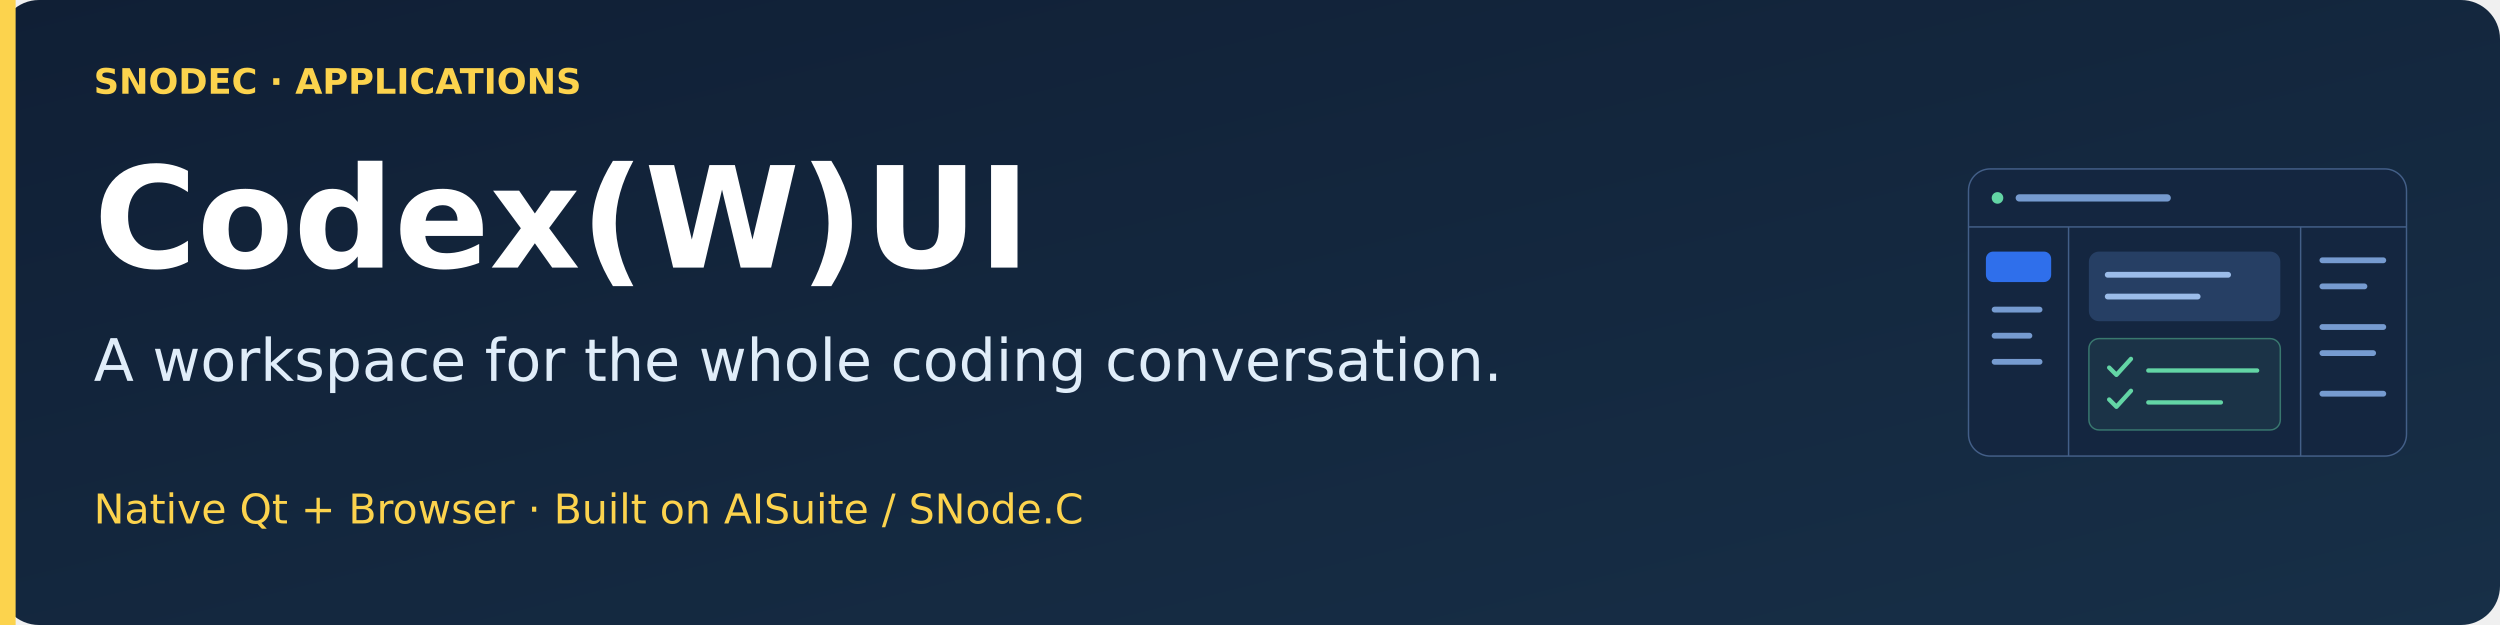
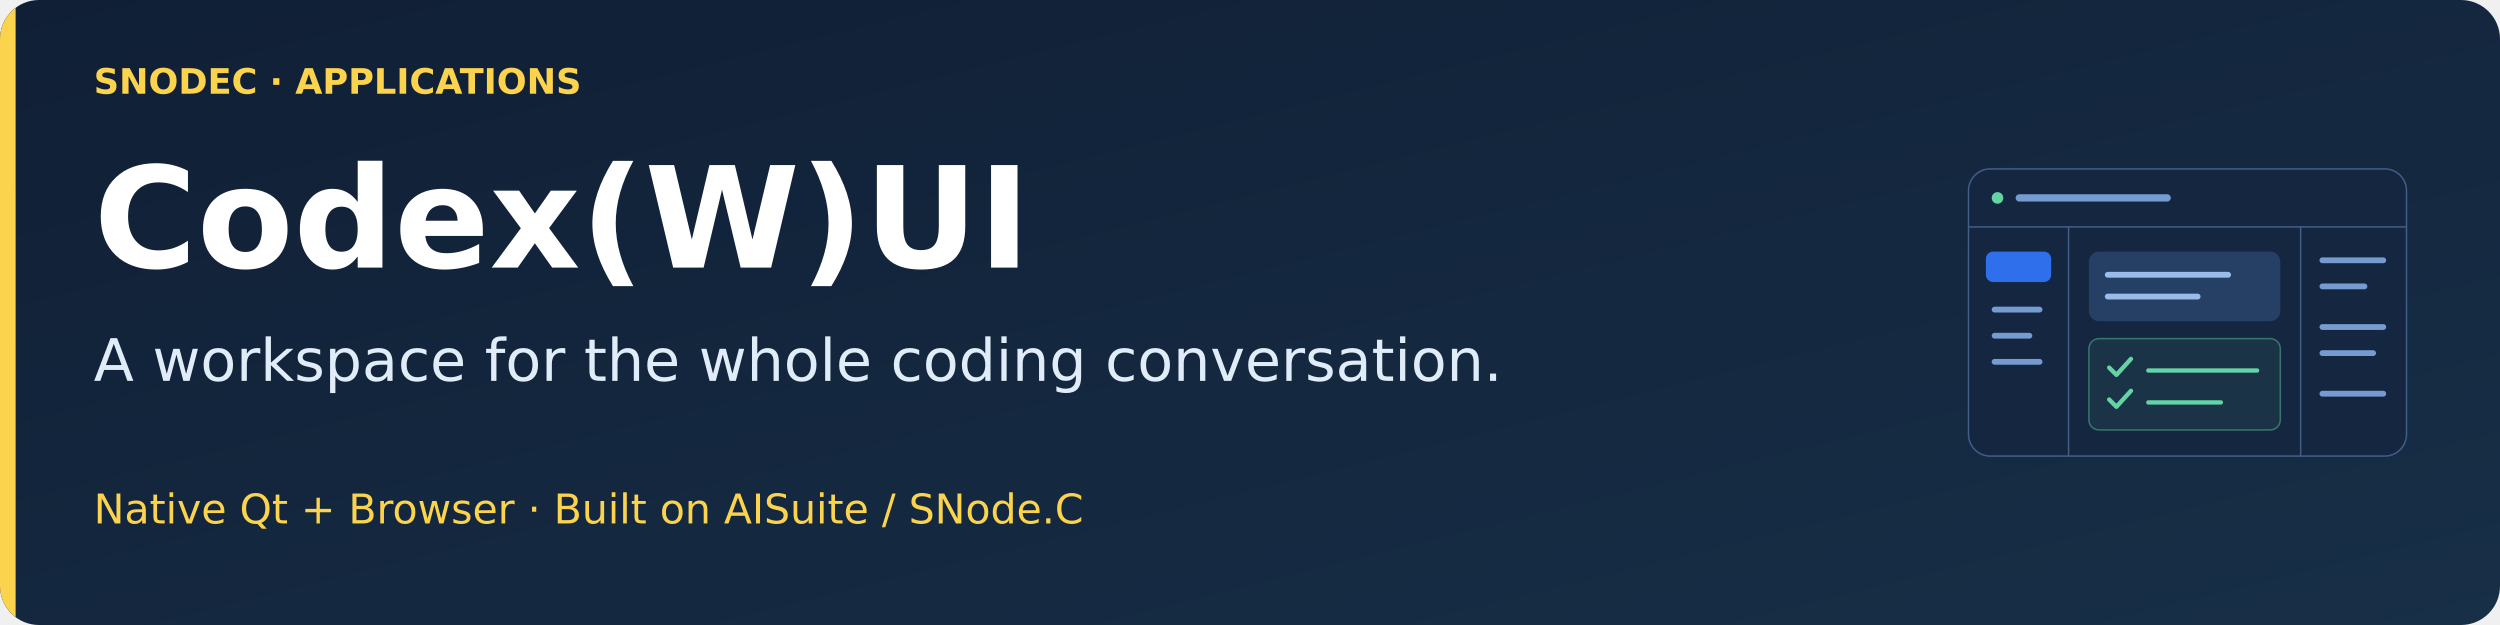
<svg xmlns="http://www.w3.org/2000/svg" width="1280" height="320" viewBox="0 0 1280 320" role="img" aria-labelledby="title description">
  <defs>
    <linearGradient id="background" x2="1" y2="1">
      <stop stop-color="#101f35" />
      <stop offset="1" stop-color="#172f47" />
    </linearGradient>
+     <clipPath id="banner-outline-clip">
+       <use href="#banner-outline" />
+     </clipPath>
  </defs>
-   <rect width="1280" height="320" rx="20" fill="url(#background)" />
-   <rect width="8" height="320" fill="#fcd34d" />
+   <rect id="banner-outline" width="1280" height="320" rx="20" fill="url(#background)" />
+   <g clip-path="url(#banner-outline-clip)">
+     <rect width="8" height="320" fill="#fcd34d" />
+   </g>
  <g font-family="DejaVu Sans,Verdana,sans-serif">
    <text x="48" y="48" font-size="18" font-weight="700" fill="#fcd34d">SNODEC · APPLICATIONS</text>
    <text x="48" y="137" font-size="72" font-weight="700" fill="#ffffff">Codex(W)UI</text>
    <text x="48" y="195" font-size="30" font-weight="400" fill="#e0edf9">A workspace for the whole coding conversation.</text>
    <text x="48" y="268" font-size="21" font-weight="400" fill="#fcd34d">Native Qt + Browser · Built on AISuite / SNode.C</text>
  </g>
  <g transform="translate(1120 160) scale(0.742574) translate(-151 -99)">
    <g>
      <rect width="302" height="198" rx="15" fill="#142640" stroke="#435f88" />
      <path d="M0 40h302M69 40v158M229 40v158" stroke="#435f88" />
      <circle cx="20" cy="20" r="4" fill="#63d5a5" />
      <path d="M35 20h102" stroke="#769bd0" stroke-width="5" stroke-linecap="round" />
      <rect x="12" y="57" width="45" height="21" rx="5" fill="#2f6feb" />
      <path d="M18 97h31m-31 18h24m-24 18h31" stroke="#769bd0" stroke-width="4" stroke-linecap="round" />
      <rect x="83" y="57" width="132" height="48" rx="7" fill="#263f64" />
      <path d="M96 73h83m-83 15h62" stroke="#9bbce9" stroke-width="4" stroke-linecap="round" />
      <rect x="83" y="117" width="132" height="63" rx="7" fill="#1b3347" stroke="#63d5a5" stroke-opacity=".45" />
      <path d="m97 137 5 5 10-11m-15 28 5 5 10-11M124 139h75m-75 22h50" fill="none" stroke="#63d5a5" stroke-width="3" stroke-linecap="round" stroke-linejoin="round" />
      <path d="M244 63h42m-42 18h29m-29 28h42m-42 18h35m-35 28h42" stroke="#769bd0" stroke-width="4" stroke-linecap="round" />
    </g>
  </g>
</svg>
